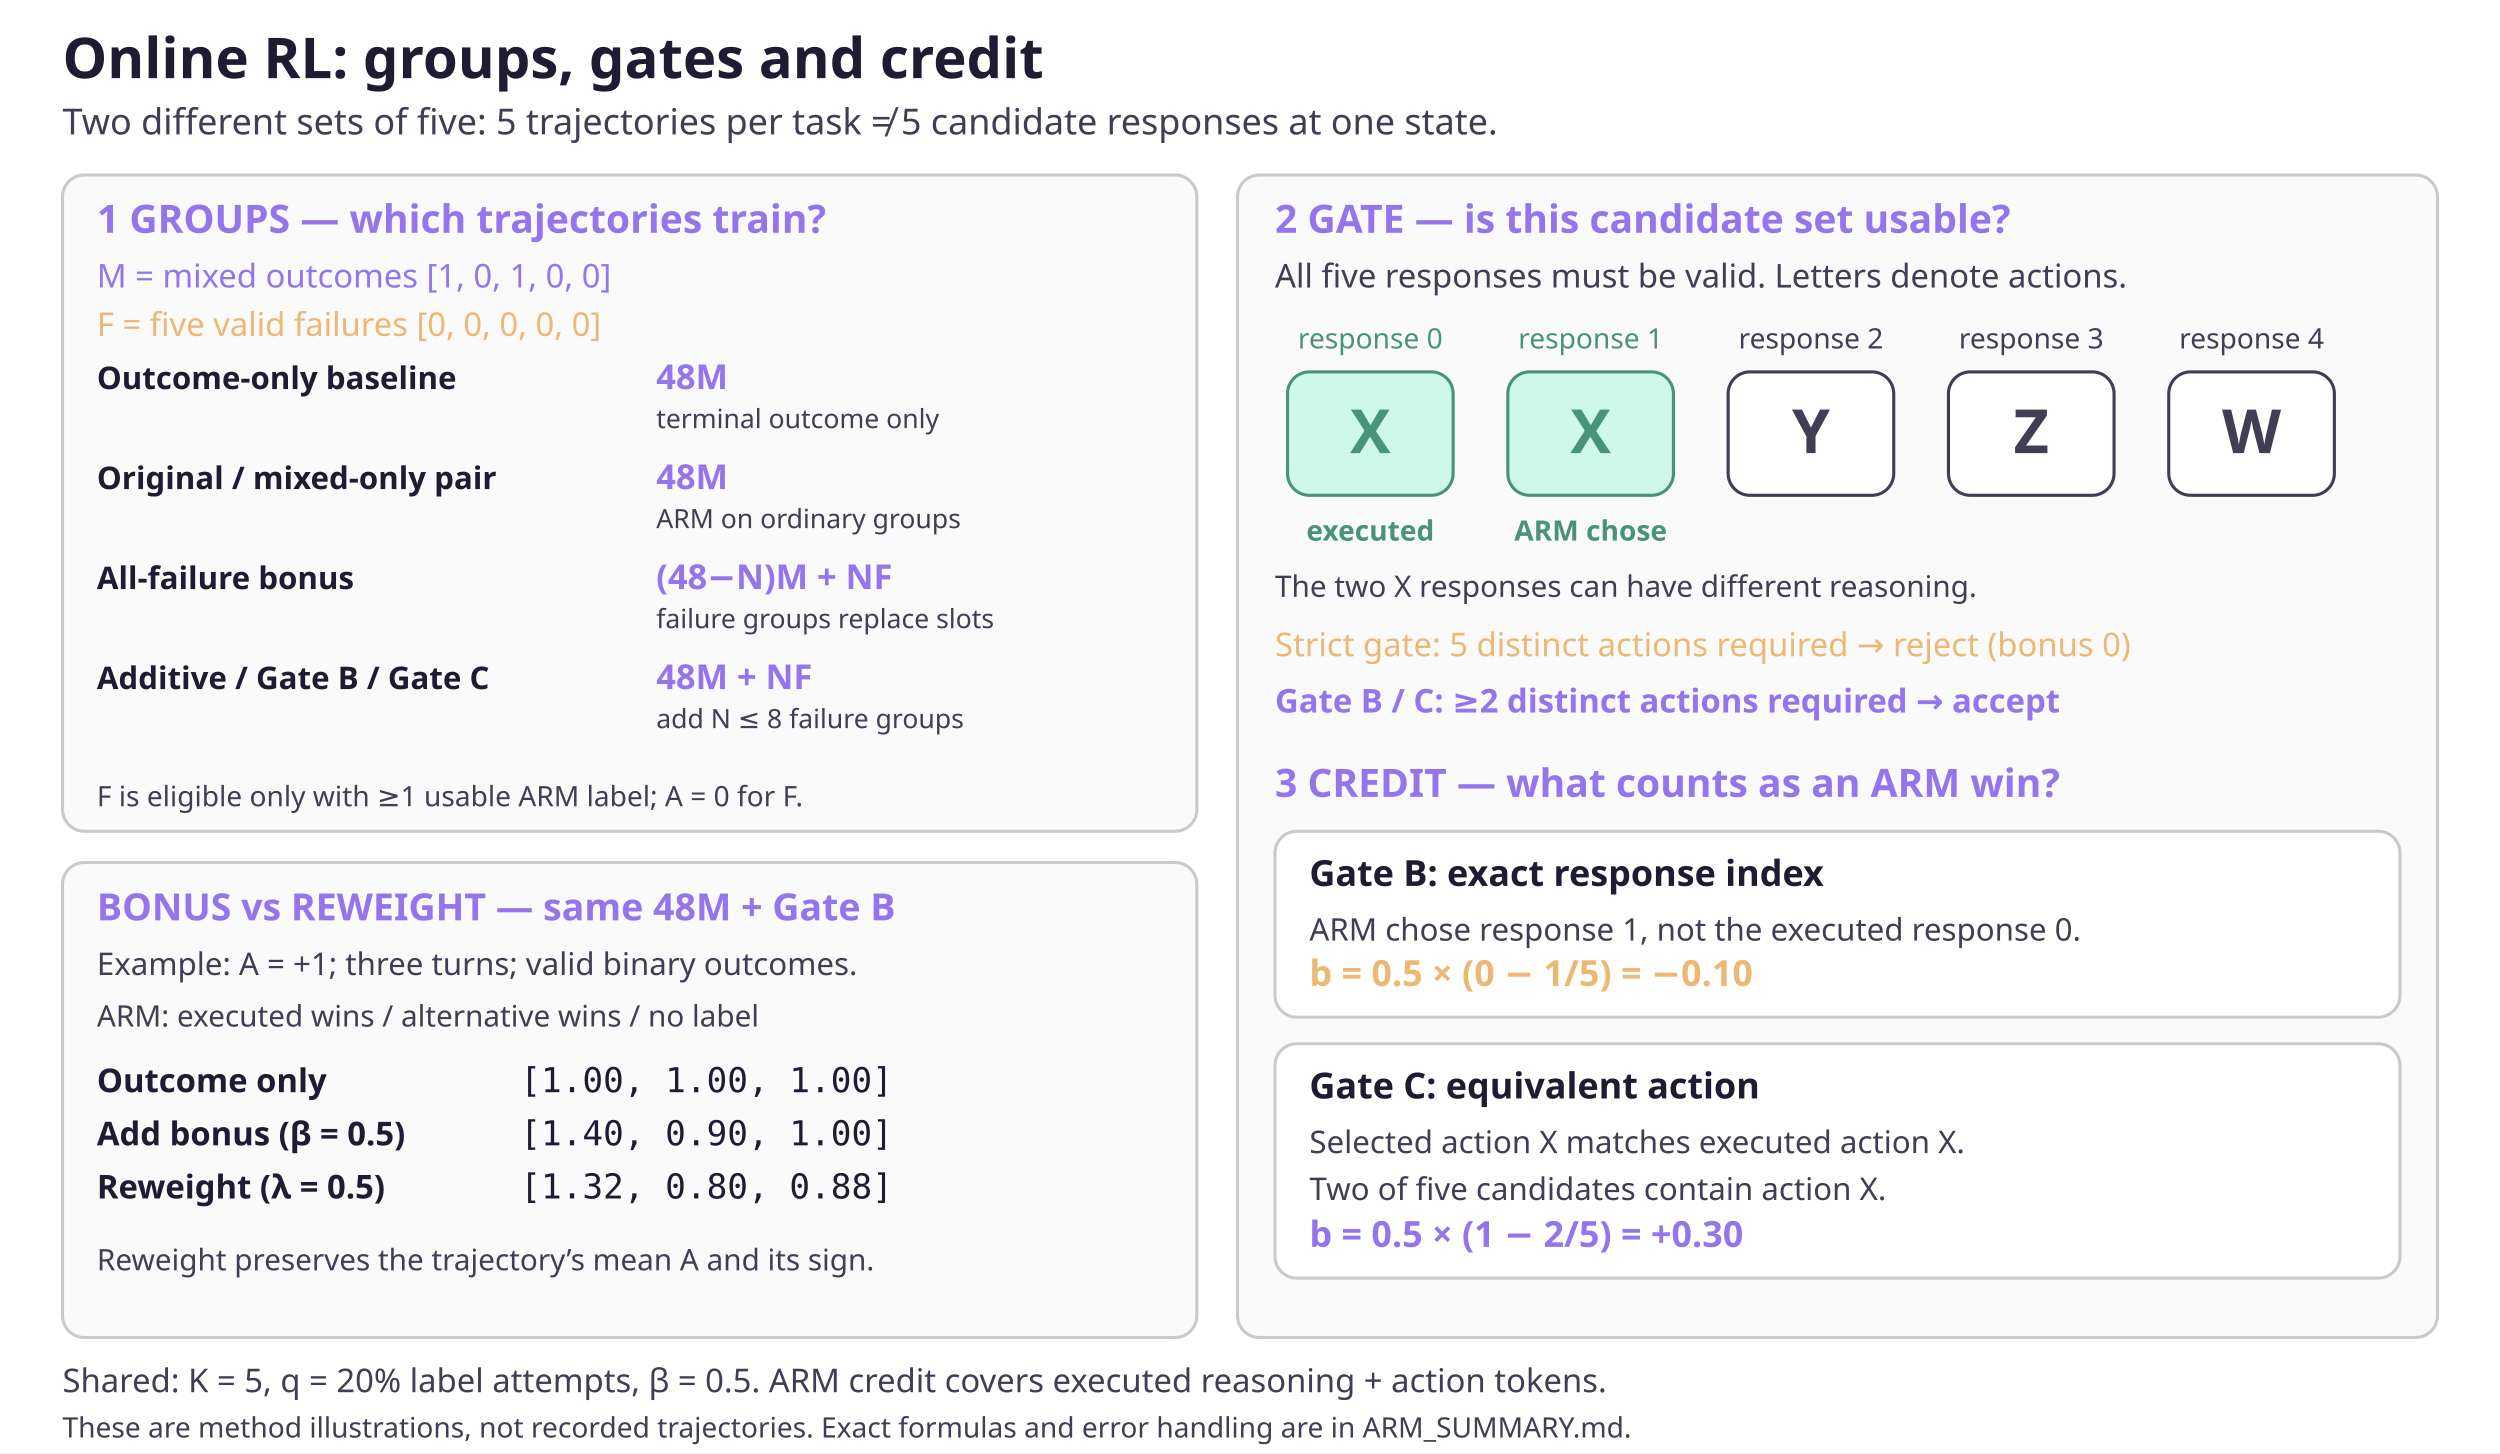
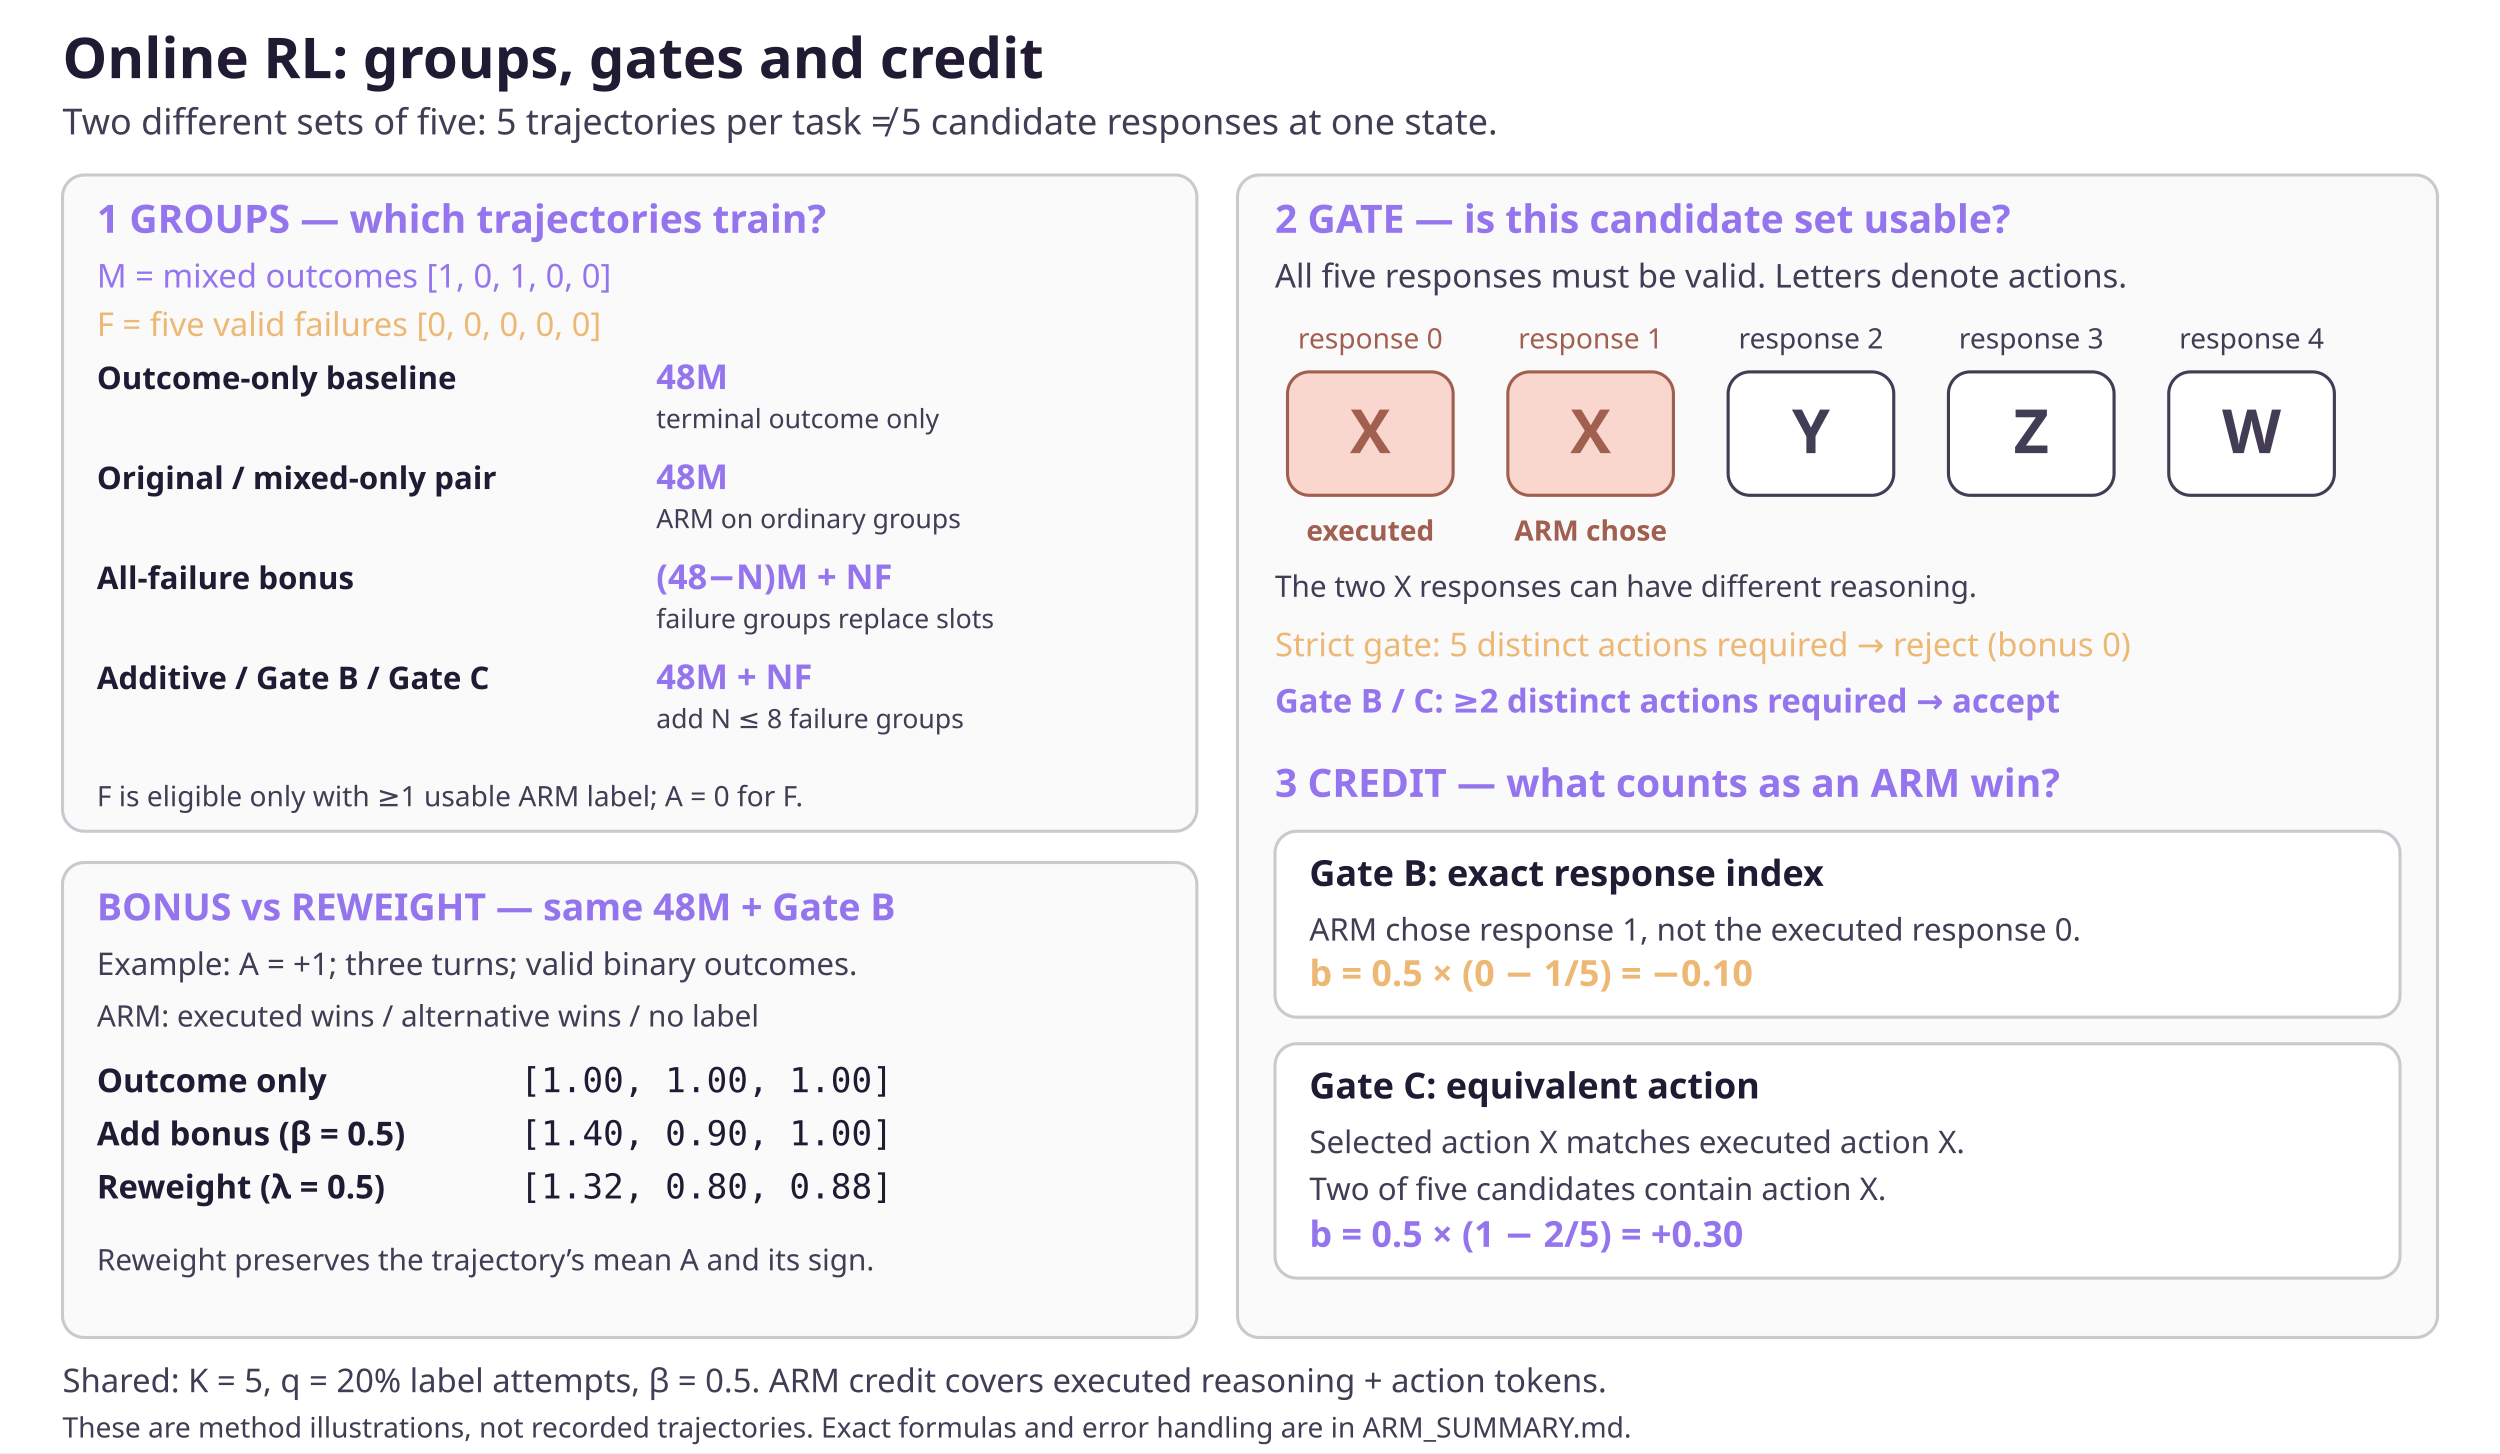
<svg xmlns="http://www.w3.org/2000/svg" width="1600" height="930" viewBox="0 0 1600 930" role="img" aria-labelledby="title desc">
  <style>text{font-family:Albert Sans,sans-serif} .mono{font-family:monospace}</style>
  <defs>
    <marker id="arrow" markerWidth="8" markerHeight="8" refX="6" refY="4" orient="auto">
      <path d="M0,0 L8,4 L0,8" fill="#7C7887" />
    </marker>
  </defs>
  <rect x="0" y="0" width="1600" height="930" rx="0" fill="#fff" stroke="none" stroke-width="2" />
  <text x="40" y="50" font-size="36" fill="#211A33" font-weight="700" text-anchor="start">Online RL: groups, gates and credit</text>
  <text x="40" y="86" font-size="23" fill="#423C54" font-weight="400" text-anchor="start">Two different sets of five: 5 trajectories per task  ≠  5 candidate responses at one state.</text>
  <rect x="40" y="112" width="726" height="420" rx="14" fill="#FAFAFB" stroke="#CBC9CF" stroke-width="2" />
  <text x="62" y="149" font-size="25" fill="#9575EE" font-weight="700" text-anchor="start">1  GROUPS — which trajectories train?</text>
  <text x="62" y="184" font-size="21" fill="#9575EE" font-weight="400" text-anchor="start">M = mixed outcomes [1, 0, 1, 0, 0]</text>
  <text x="62" y="215" font-size="21" fill="#EDB774" font-weight="400" text-anchor="start">F = five valid failures [0, 0, 0, 0, 0]</text>
  <text x="62" y="249" font-size="20" fill="#211A33" font-weight="700" text-anchor="start">Outcome-only baseline</text>
  <text x="420" y="249" font-size="22" fill="#9575EE" font-weight="700" text-anchor="start">48M</text>
  <text x="420" y="274" font-size="17" fill="#423C54" font-weight="400" text-anchor="start">terminal outcome only</text>
  <text x="62" y="313" font-size="20" fill="#211A33" font-weight="700" text-anchor="start">Original / mixed-only pair</text>
  <text x="420" y="313" font-size="22" fill="#9575EE" font-weight="700" text-anchor="start">48M</text>
  <text x="420" y="338" font-size="17" fill="#423C54" font-weight="400" text-anchor="start">ARM on ordinary groups</text>
  <text x="62" y="377" font-size="20" fill="#211A33" font-weight="700" text-anchor="start">All-failure bonus</text>
  <text x="420" y="377" font-size="22" fill="#9575EE" font-weight="700" text-anchor="start">(48−N)M + NF</text>
  <text x="420" y="402" font-size="17" fill="#423C54" font-weight="400" text-anchor="start">failure groups replace slots</text>
  <text x="62" y="441" font-size="20" fill="#211A33" font-weight="700" text-anchor="start">Additive / Gate B / Gate C</text>
  <text x="420" y="441" font-size="22" fill="#9575EE" font-weight="700" text-anchor="start">48M + NF</text>
  <text x="420" y="466" font-size="17" fill="#423C54" font-weight="400" text-anchor="start">add N ≤ 8 failure groups</text>
  <text x="62" y="516" font-size="18" fill="#423C54" font-weight="400" text-anchor="start">F is eligible only with ≥1 usable ARM label; A = 0 for F.</text>
  <rect x="792" y="112" width="768" height="744" rx="14" fill="#FAFAFB" stroke="#CBC9CF" stroke-width="2" />
  <text x="816" y="149" font-size="25" fill="#9575EE" font-weight="700" text-anchor="start">2  GATE — is this candidate set usable?</text>
  <text x="816" y="184" font-size="21" fill="#423C54" font-weight="400" text-anchor="start">All five responses must be valid. Letters denote actions.</text>
-   <text x="877" y="223" font-size="18" fill="#489379" font-weight="400" text-anchor="middle">response 0</text>
-   <rect x="824" y="238" width="106" height="79" rx="14" fill="#CEF9EA" stroke="#489379" stroke-width="2" />
-   <text x="877" y="290" font-size="39" fill="#489379" font-weight="700" text-anchor="middle">X</text>
-   <text x="877" y="346" font-size="18" fill="#489379" font-weight="700" text-anchor="middle">executed</text>
-   <text x="1018" y="223" font-size="18" fill="#489379" font-weight="400" text-anchor="middle">response 1</text>
-   <rect x="965" y="238" width="106" height="79" rx="14" fill="#CEF9EA" stroke="#489379" stroke-width="2" />
-   <text x="1018" y="290" font-size="39" fill="#489379" font-weight="700" text-anchor="middle">X</text>
-   <text x="1018" y="346" font-size="18" fill="#489379" font-weight="700" text-anchor="middle">ARM chose</text>
+   <text x="877" y="223" font-size="18" fill="#A15F4F" font-weight="400" text-anchor="middle">response 0</text>
+   <rect x="824" y="238" width="106" height="79" rx="14" fill="#F9D6CE" stroke="#A15F4F" stroke-width="2" />
+   <text x="877" y="290" font-size="39" fill="#A15F4F" font-weight="700" text-anchor="middle">X</text>
+   <text x="877" y="346" font-size="18" fill="#A15F4F" font-weight="700" text-anchor="middle">executed</text>
+   <text x="1018" y="223" font-size="18" fill="#A15F4F" font-weight="400" text-anchor="middle">response 1</text>
+   <rect x="965" y="238" width="106" height="79" rx="14" fill="#F9D6CE" stroke="#A15F4F" stroke-width="2" />
+   <text x="1018" y="290" font-size="39" fill="#A15F4F" font-weight="700" text-anchor="middle">X</text>
+   <text x="1018" y="346" font-size="18" fill="#A15F4F" font-weight="700" text-anchor="middle">ARM chose</text>
  <text x="1159" y="223" font-size="18" fill="#423C54" font-weight="400" text-anchor="middle">response 2</text>
  <rect x="1106" y="238" width="106" height="79" rx="14" fill="#fff" stroke="#423C54" stroke-width="2" />
  <text x="1159" y="290" font-size="39" fill="#423C54" font-weight="700" text-anchor="middle">Y</text>
  <text x="1300" y="223" font-size="18" fill="#423C54" font-weight="400" text-anchor="middle">response 3</text>
  <rect x="1247" y="238" width="106" height="79" rx="14" fill="#fff" stroke="#423C54" stroke-width="2" />
  <text x="1300" y="290" font-size="39" fill="#423C54" font-weight="700" text-anchor="middle">Z</text>
  <text x="1441" y="223" font-size="18" fill="#423C54" font-weight="400" text-anchor="middle">response 4</text>
  <rect x="1388" y="238" width="106" height="79" rx="14" fill="#fff" stroke="#423C54" stroke-width="2" />
  <text x="1441" y="290" font-size="39" fill="#423C54" font-weight="700" text-anchor="middle">W</text>
  <text x="816" y="382" font-size="19" fill="#423C54" font-weight="400" text-anchor="start">The two X responses can have different reasoning.</text>
  <text x="816" y="420" font-size="21" fill="#EDB774" font-weight="400" text-anchor="start">Strict gate: 5 distinct actions required → reject (bonus 0)</text>
  <text x="816" y="456" font-size="21" fill="#9575EE" font-weight="700" text-anchor="start">Gate B / C: ≥2 distinct actions required → accept</text>
  <text x="816" y="510" font-size="25" fill="#9575EE" font-weight="700" text-anchor="start">3  CREDIT — what counts as an ARM win?</text>
  <rect x="816" y="532" width="720" height="119" rx="14" fill="#fff" stroke="#CBC9CF" stroke-width="2" />
  <text x="838" y="567" font-size="23" fill="#211A33" font-weight="700" text-anchor="start">Gate B: exact response index</text>
  <text x="838" y="602" font-size="20" fill="#423C54" font-weight="400" text-anchor="start">ARM chose response 1, not the executed response 0.</text>
  <text x="838" y="631" font-size="23" fill="#EDB774" font-weight="700" text-anchor="start">b = 0.5 × (0 − 1/5) = −0.10</text>
  <rect x="816" y="668" width="720" height="150" rx="14" fill="#fff" stroke="#CBC9CF" stroke-width="2" />
  <text x="838" y="703" font-size="23" fill="#211A33" font-weight="700" text-anchor="start">Gate C: equivalent action</text>
  <text x="838" y="738" font-size="20" fill="#423C54" font-weight="400" text-anchor="start">Selected action X matches executed action X.</text>
  <text x="838" y="768" font-size="20" fill="#423C54" font-weight="400" text-anchor="start">Two of five candidates contain action X.</text>
  <text x="838" y="798" font-size="23" fill="#9575EE" font-weight="700" text-anchor="start">b = 0.5 × (1 − 2/5) = +0.30</text>
  <rect x="40" y="552" width="726" height="304" rx="14" fill="#FAFAFB" stroke="#CBC9CF" stroke-width="2" />
  <text x="62" y="589" font-size="24" fill="#9575EE" font-weight="700" text-anchor="start">BONUS vs REWEIGHT — same 48M + Gate B</text>
  <text x="62" y="624" font-size="20" fill="#423C54" font-weight="400" text-anchor="start">Example: A = +1; three turns; valid binary outcomes.</text>
  <text x="62" y="657" font-size="19" fill="#423C54" font-weight="400" text-anchor="start">ARM: executed wins / alternative wins / no label</text>
  <text x="62" y="699" font-size="21" fill="#211A33" font-weight="700" text-anchor="start">Outcome only</text>
  <text x="333" y="699" font-size="22" fill="#211A33" font-weight="400" text-anchor="start" class="mono">[1.00, 1.00, 1.00]</text>
  <text x="62" y="733" font-size="21" fill="#211A33" font-weight="700" text-anchor="start">Add bonus (β = 0.5)</text>
  <text x="333" y="733" font-size="22" fill="#211A33" font-weight="400" text-anchor="start" class="mono">[1.40, 0.90, 1.00]</text>
  <text x="62" y="767" font-size="21" fill="#211A33" font-weight="700" text-anchor="start">Reweight (λ = 0.5)</text>
  <text x="333" y="767" font-size="22" fill="#211A33" font-weight="400" text-anchor="start" class="mono">[1.32, 0.80, 0.88]</text>
  <text x="62" y="813" font-size="19" fill="#423C54" font-weight="400" text-anchor="start">Reweight preserves the trajectory’s mean A and its sign.</text>
  <text x="40" y="891" font-size="21" fill="#423C54" font-weight="400" text-anchor="start">Shared: K = 5, q = 20% label attempts, β = 0.5. ARM credit covers executed reasoning + action tokens.</text>
  <text x="40" y="920" font-size="18" fill="#423C54" font-weight="400" text-anchor="start">These are method illustrations, not recorded trajectories. Exact formulas and error handling are in ARM_SUMMARY.md.</text>
</svg>
